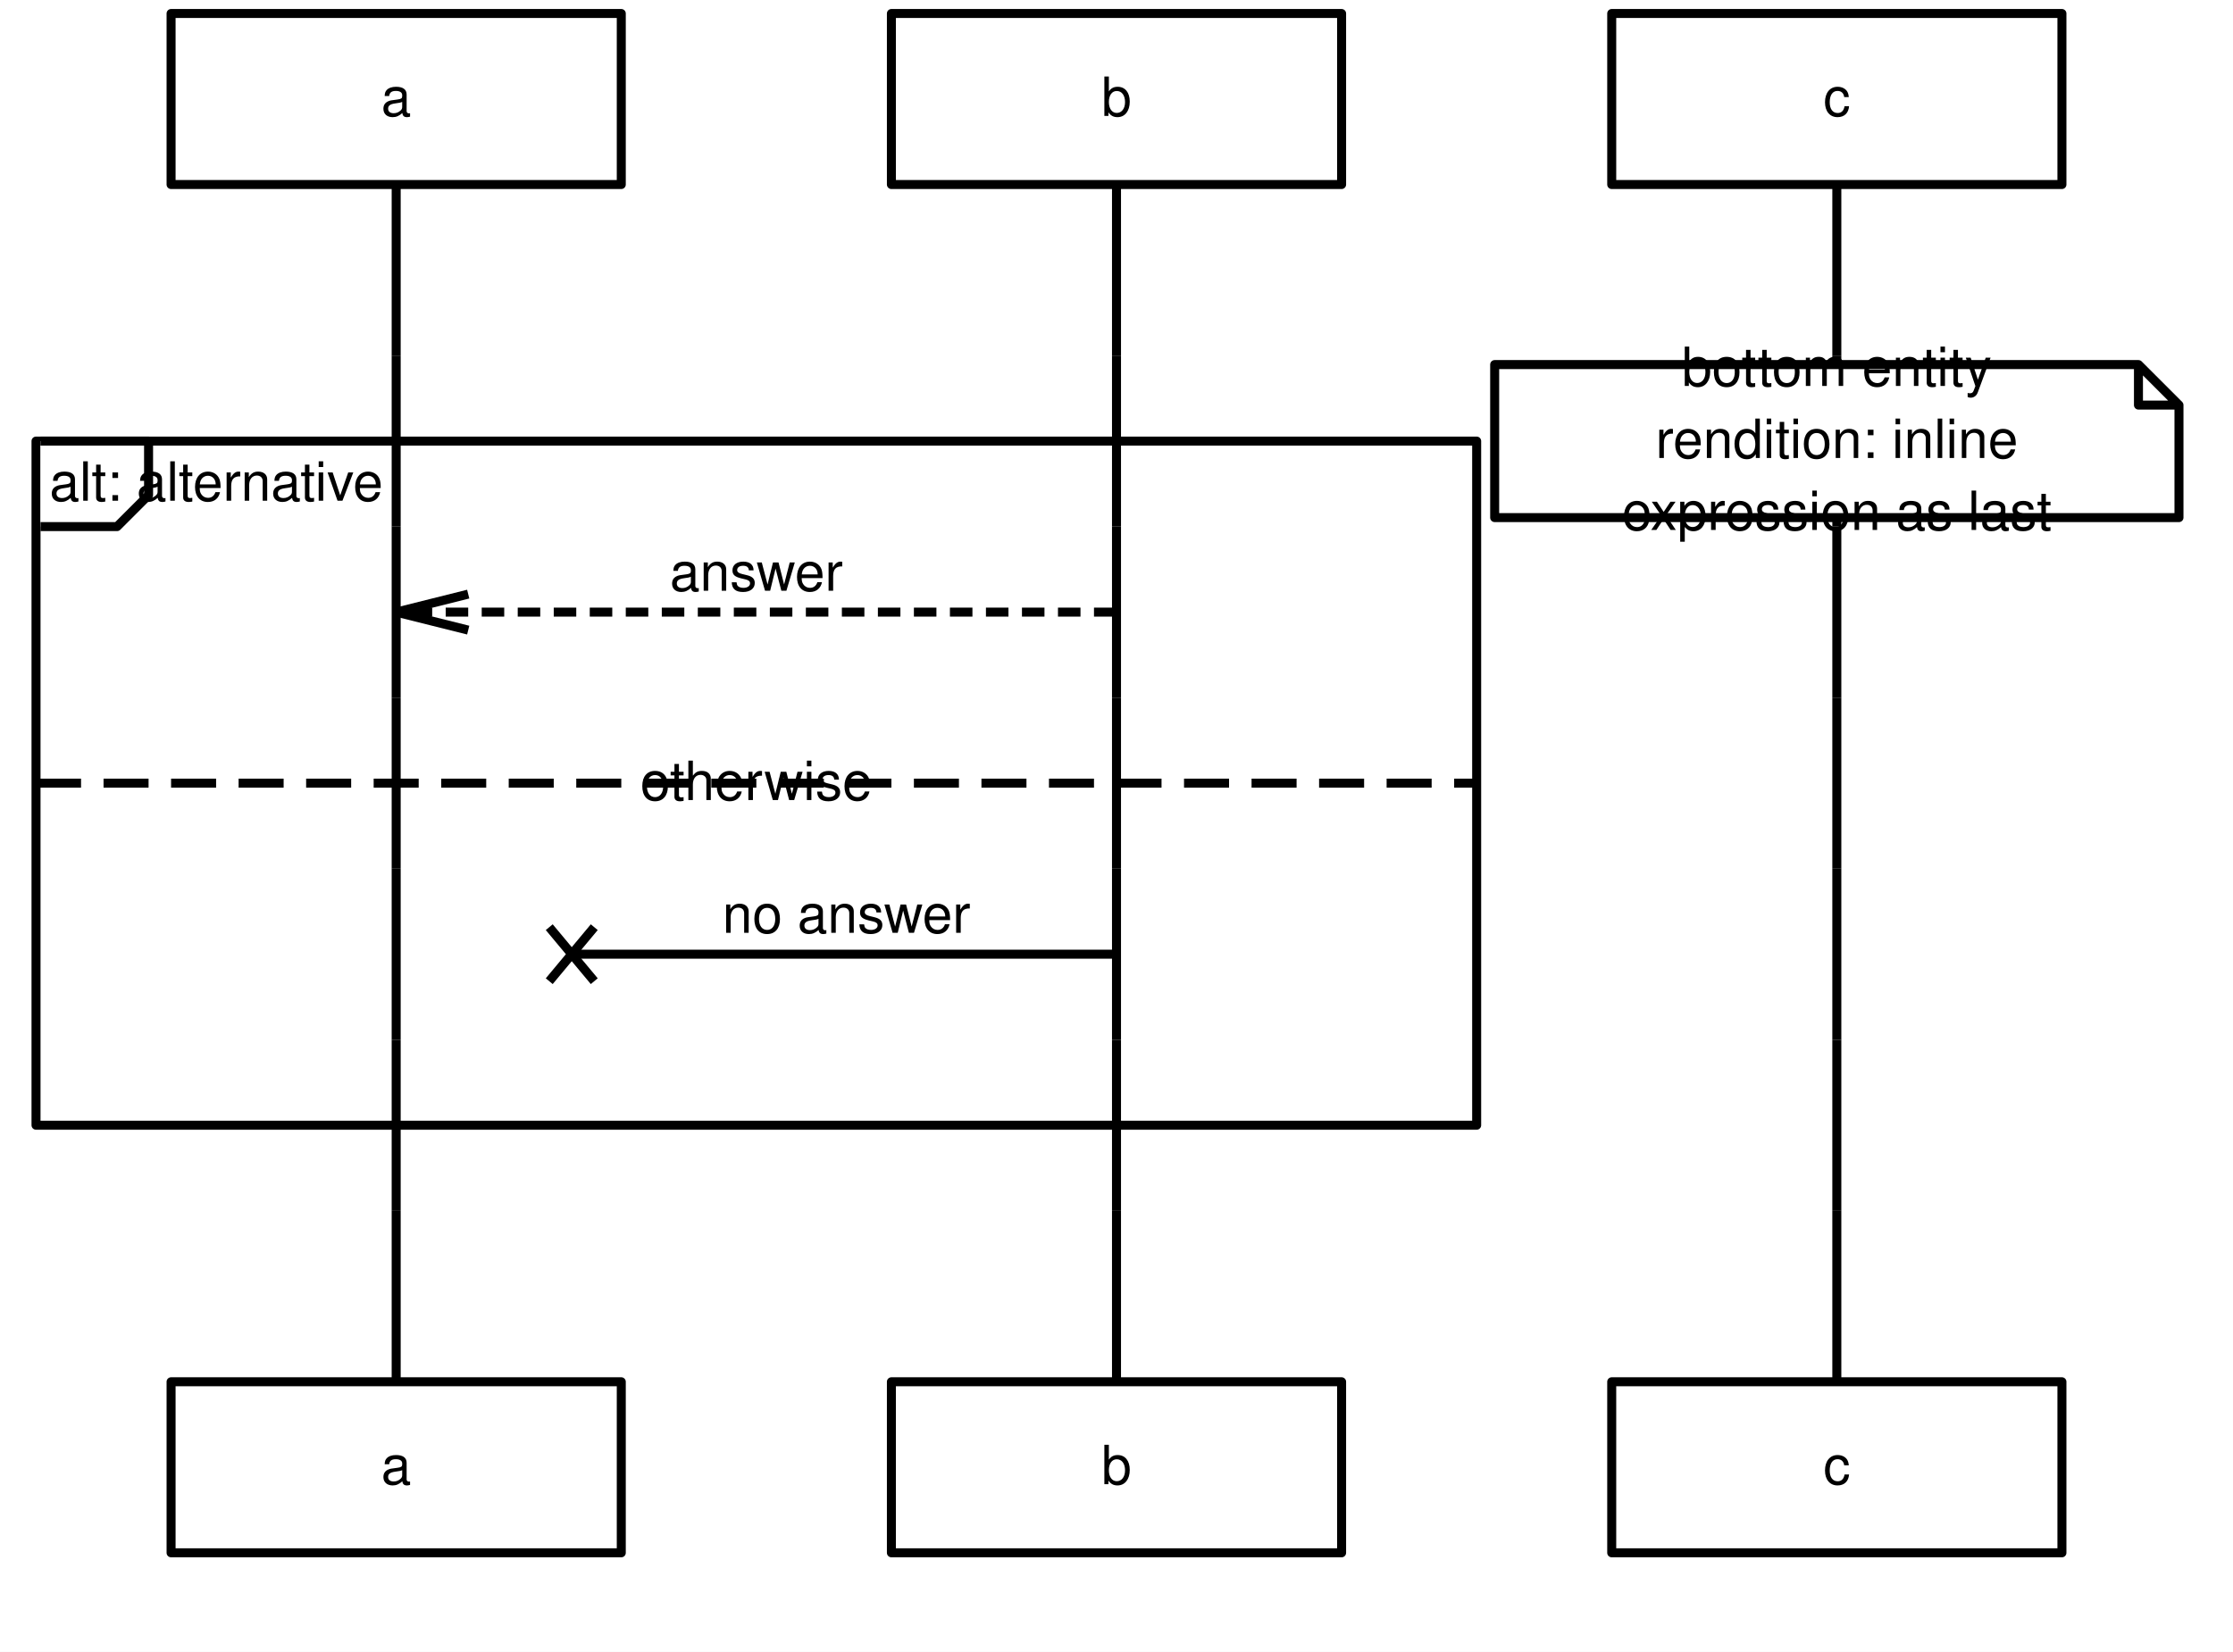
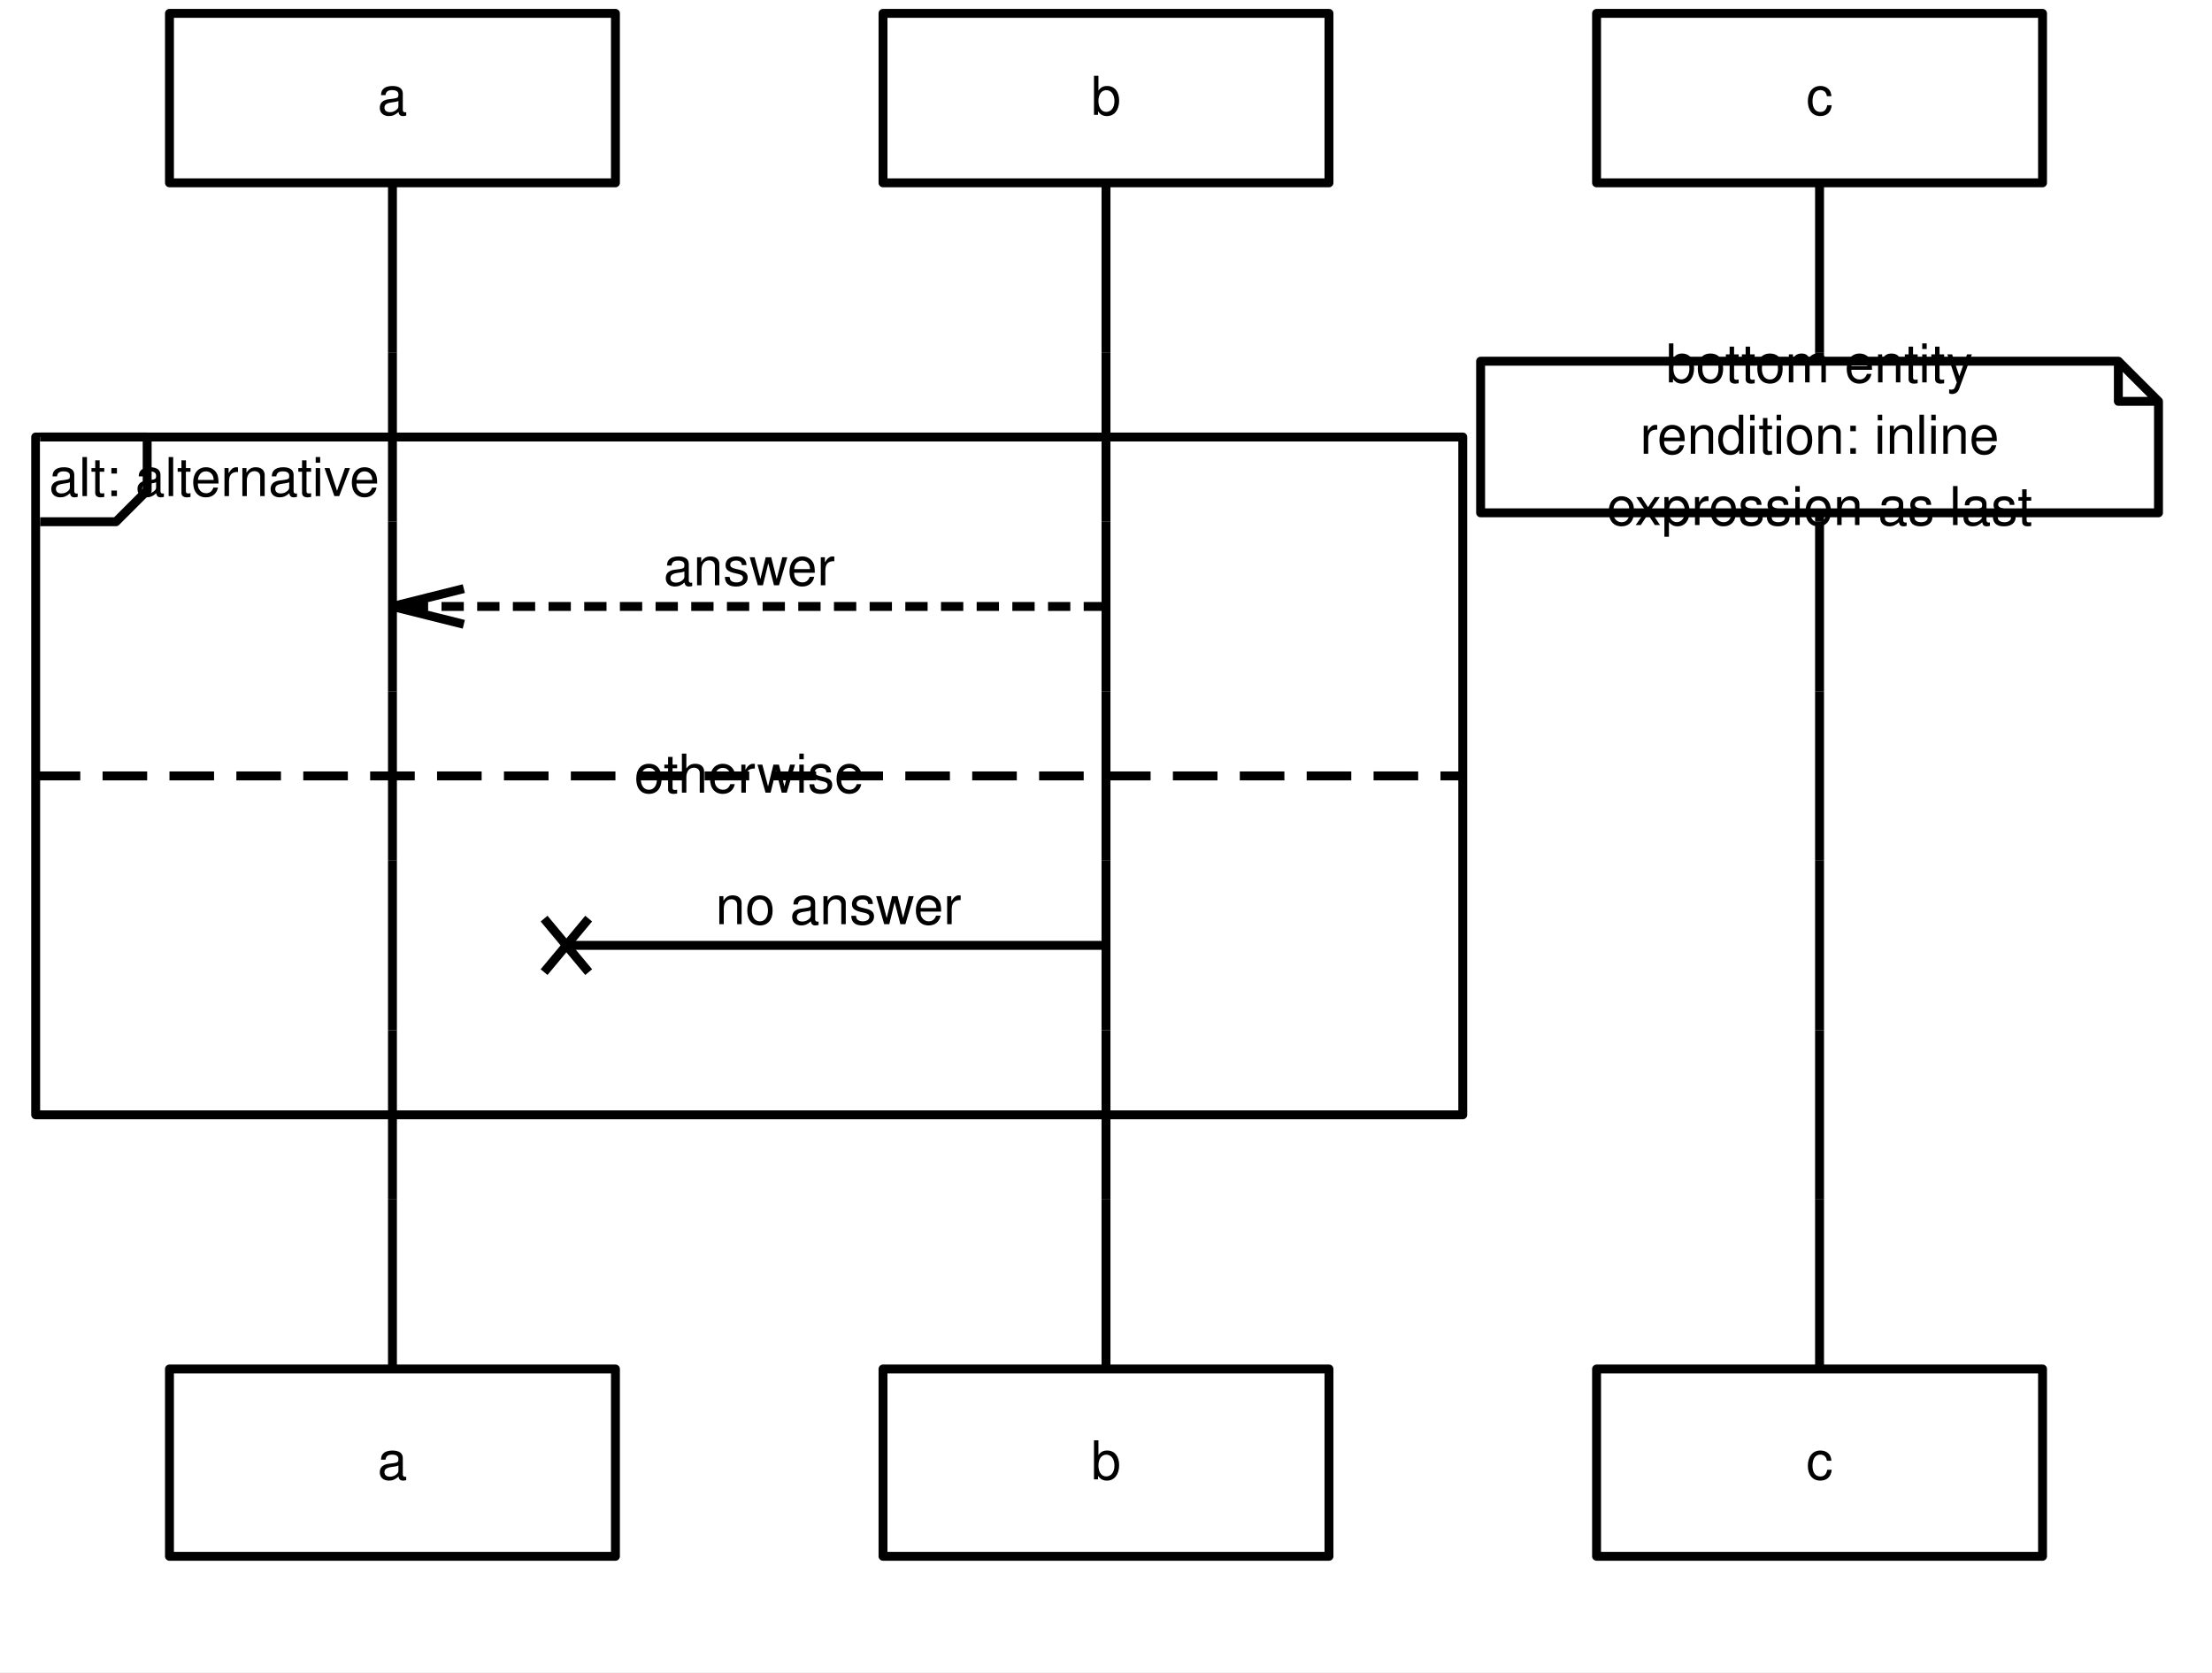
- <svg xmlns="http://www.w3.org/2000/svg" xmlns:xlink="http://www.w3.org/1999/xlink" version="1.1" id="mscgenjs__svg" class="mscgenjs__svg" width="496" height="367" viewBox="0 0 496 367">
+ <svg xmlns="http://www.w3.org/2000/svg" version="1.1" id="mscgenjs__svg" class="mscgenjs__svg" width="496" height="375" viewBox="0 0 496 375">
  <defs>
    <style type="text/css">svg.mscgenjs__svg{font-family:Helvetica,sans-serif;font-size:12px;font-weight:normal;font-style:normal;text-decoration:none;background-color:white;stroke:black;stroke-width:2}.mscgenjs__svg path, .mscgenjs__svg rect{fill:none}.mscgenjs__svg .label-text-background{fill:white;stroke:white;stroke-width:0}.mscgenjs__svg .bglayer{fill:white;stroke:white;stroke-width:0}.mscgenjs__svg line{}.mscgenjs__svg .return, .mscgenjs__svg .comment{stroke-dasharray:5,3}.mscgenjs__svg .inline_expression_divider{stroke-dasharray:10,5}.mscgenjs__svg text{color:inherit;stroke:none;text-anchor:middle}.mscgenjs__svg text.anchor-start{text-anchor:start}.mscgenjs__svg .arrow-marker{overflow:visible}.mscgenjs__svg .arrow-style{stroke-width:1}.mscgenjs__svg .arcrow, .mscgenjs__svg .arcrowomit, .mscgenjs__svg .emphasised{stroke-linecap:butt}.mscgenjs__svg .arcrowomit{stroke-dasharray:2,2}.mscgenjs__svg .box, .mscgenjs__svg .entity{fill:white;stroke-linejoin:round}.mscgenjs__svg .inherit{stroke:inherit;color:inherit}.mscgenjs__svg .inherit-fill{fill:inherit}.mscgenjs__svg .watermark{font-size:48pt;font-weight:bold;opacity:0.14}</style>
    <marker orient="auto" id="mscgenjs__svgcallback-black" class="arrow-marker" viewBox="0 0 10 10" refX="9" refY="3" markerUnits="strokeWidth" markerWidth="10" markerHeight="10">
      <path d="M 1,1 l 8,2 l-8,2" class="arrow-style" style="stroke-dasharray:100,1;stroke:black" />
    </marker>
    <marker orient="auto" id="mscgenjs__svgcallback-l-black" class="arrow-marker" viewBox="0 0 10 10" refX="9" refY="3" markerUnits="strokeWidth" markerWidth="10" markerHeight="10">
      <path d="M17,1 l-8,2 l 8,2" class="arrow-style" style="stroke-dasharray:100,1;stroke:black" />
    </marker>
    <marker orient="auto" id="mscgenjs__svglost-black" class="arrow-marker" viewBox="0 0 10 10" refX="9" refY="3" markerUnits="strokeWidth" markerWidth="10" markerHeight="10">
      <path d="M7,0 l5,6 M7,6 l5,-6" class="arrow-style" style="stroke-dasharray:100,1;stroke:black" />
    </marker>
  </defs>
  <g id="mscgenjs__svg_body" transform="translate(38,3) scale(1,1)">
    <g id="mscgenjs__svg_background">
-       <rect width="496" height="367" x="-38" y="-3" class="bglayer" />
+       <rect width="496" height="375" x="-38" y="-3" class="bglayer" />
    </g>
    <g id="mscgenjs__svg_arcspans">
      <rect width="320" height="152" x="-30" y="95" class="box inline_expression alt" />
    </g>
    <g id="mscgenjs__svg_lifelines">
      <line x1="50" y1="38" x2="50" y2="76" class="arcrow" />
      <line x1="210" y1="38" x2="210" y2="76" class="arcrow" />
      <line x1="370" y1="38" x2="370" y2="76" class="arcrow" />
      <line x1="50" y1="76" x2="50" y2="114" class="arcrow" />
      <line x1="210" y1="76" x2="210" y2="114" class="arcrow" />
      <line x1="370" y1="76" x2="370" y2="114" class="arcrow" />
      <line x1="50" y1="114" x2="50" y2="152" class="arcrow" />
      <line x1="210" y1="114" x2="210" y2="152" class="arcrow" />
      <line x1="370" y1="114" x2="370" y2="152" class="arcrow" />
      <line x1="50" y1="152" x2="50" y2="190" class="arcrow" />
      <line x1="210" y1="152" x2="210" y2="190" class="arcrow" />
      <line x1="370" y1="152" x2="370" y2="190" class="arcrow" />
      <line x1="50" y1="190" x2="50" y2="228" class="arcrow" />
      <line x1="210" y1="190" x2="210" y2="228" class="arcrow" />
      <line x1="370" y1="190" x2="370" y2="228" class="arcrow" />
      <line x1="50" y1="228" x2="50" y2="266" class="arcrow" />
      <line x1="210" y1="228" x2="210" y2="266" class="arcrow" />
      <line x1="370" y1="228" x2="370" y2="266" class="arcrow" />
      <line x1="50" y1="266" x2="50" y2="304" class="arcrow" />
      <line x1="210" y1="266" x2="210" y2="304" class="arcrow" />
      <line x1="370" y1="266" x2="370" y2="304" class="arcrow" />
    </g>
    <g id="mscgenjs__svg_sequence">
-       <g id="mscgenjs__svgentities">
+       <g>
        <g>
          <rect width="100" height="38" class="entity" />
          <g>
            <text x="50" y="22.75" class="entity-text ">
              <tspan>a</tspan>
            </text>
          </g>
        </g>
        <g>
          <rect width="100" height="38" x="160" class="entity" />
          <g>
            <text x="210" y="22.75" class="entity-text ">
              <tspan>b</tspan>
            </text>
          </g>
        </g>
        <g>
          <rect width="100" height="38" x="320" class="entity" />
          <g>
            <text x="370" y="22.75" class="entity-text ">
              <tspan>c</tspan>
            </text>
          </g>
        </g>
      </g>
      <g>
        <line x1="210" y1="133" x2="50" y2="133" class="arc directional return" style="stroke:black" marker-end="url(#mscgenjs__svgcallback-black)" />
        <g>
          <rect width="15" height="15" x="2" y="2" class="label-text-background" />
          <text x="130" y="128.25" class="directional-text return-text ">
            <tspan>answer</tspan>
          </text>
        </g>
      </g>
      <g>
        <line x1="-30" y1="171" x2="290" y2="171" class="inline_expression_divider" />
        <g>
          <rect width="15" height="15" x="2" y="2" class="label-text-background" />
          <text x="130" y="174.75" class="empty-text comment-row-text ">
            <tspan>otherwise</tspan>
          </text>
        </g>
      </g>
      <g>
        <line x1="210" y1="209" x2="90" y2="209" class="arc directional lost" style="stroke:black" marker-end="url(#mscgenjs__svglost-black)" />
        <g>
          <rect width="15" height="15" x="2" y="2" class="label-text-background" />
          <text x="150" y="204.25" class="directional-text lost-text ">
            <tspan>no answer</tspan>
          </text>
        </g>
      </g>
      <g />
-       <use x="0" y="304" xlink:href="#mscgenjs__svgentities" />
+       <g>
+         <g>
+           <rect width="100" height="42" y="304" class="entity" />
+           <g>
+             <text x="50" y="328.75" class="entity-text ">
+               <tspan>a</tspan>
+             </text>
+           </g>
+         </g>
+         <g>
+           <rect width="100" height="42" x="160" y="304" class="entity" />
+           <g>
+             <text x="210" y="328.75" class="entity-text ">
+               <tspan>b</tspan>
+             </text>
+           </g>
+         </g>
+         <g>
+           <rect width="100" height="42" x="320" y="304" class="entity" />
+           <g>
+             <text x="370" y="328.75" class="entity-text ">
+               <tspan>c</tspan>
+             </text>
+           </g>
+         </g>
+       </g>
    </g>
    <g id="mscgenjs__svg_notes">
      <g>
        <path d="M-29,95 l24,0 l0,12 l-7,7 l-17,0 " class="box inline_expression_label" />
        <g>
          <text x="-27" y="108.25" class="inline_expression-text alt-text anchor-start ">
            <tspan>alt: alternative</tspan>
          </text>
        </g>
      </g>
      <g>
        <path d="M294,78 l143,0 l0,9 l9,0 m-9,-9 l9,9 l0,25 l-152,0 l0,-34 z" class="box note" />
        <g>
          <text x="370" y="82.75" class="box-text note-text ">
            <tspan>bottom entity</tspan>
          </text>
          <text x="370" y="98.75" class="box-text note-text ">
            <tspan>rendition: inline</tspan>
          </text>
          <text x="370" y="114.75" class="box-text note-text ">
            <tspan>expression as last</tspan>
          </text>
        </g>
      </g>
    </g>
    <g id="mscgenjs__svg_watermark" />
  </g>
</svg>
